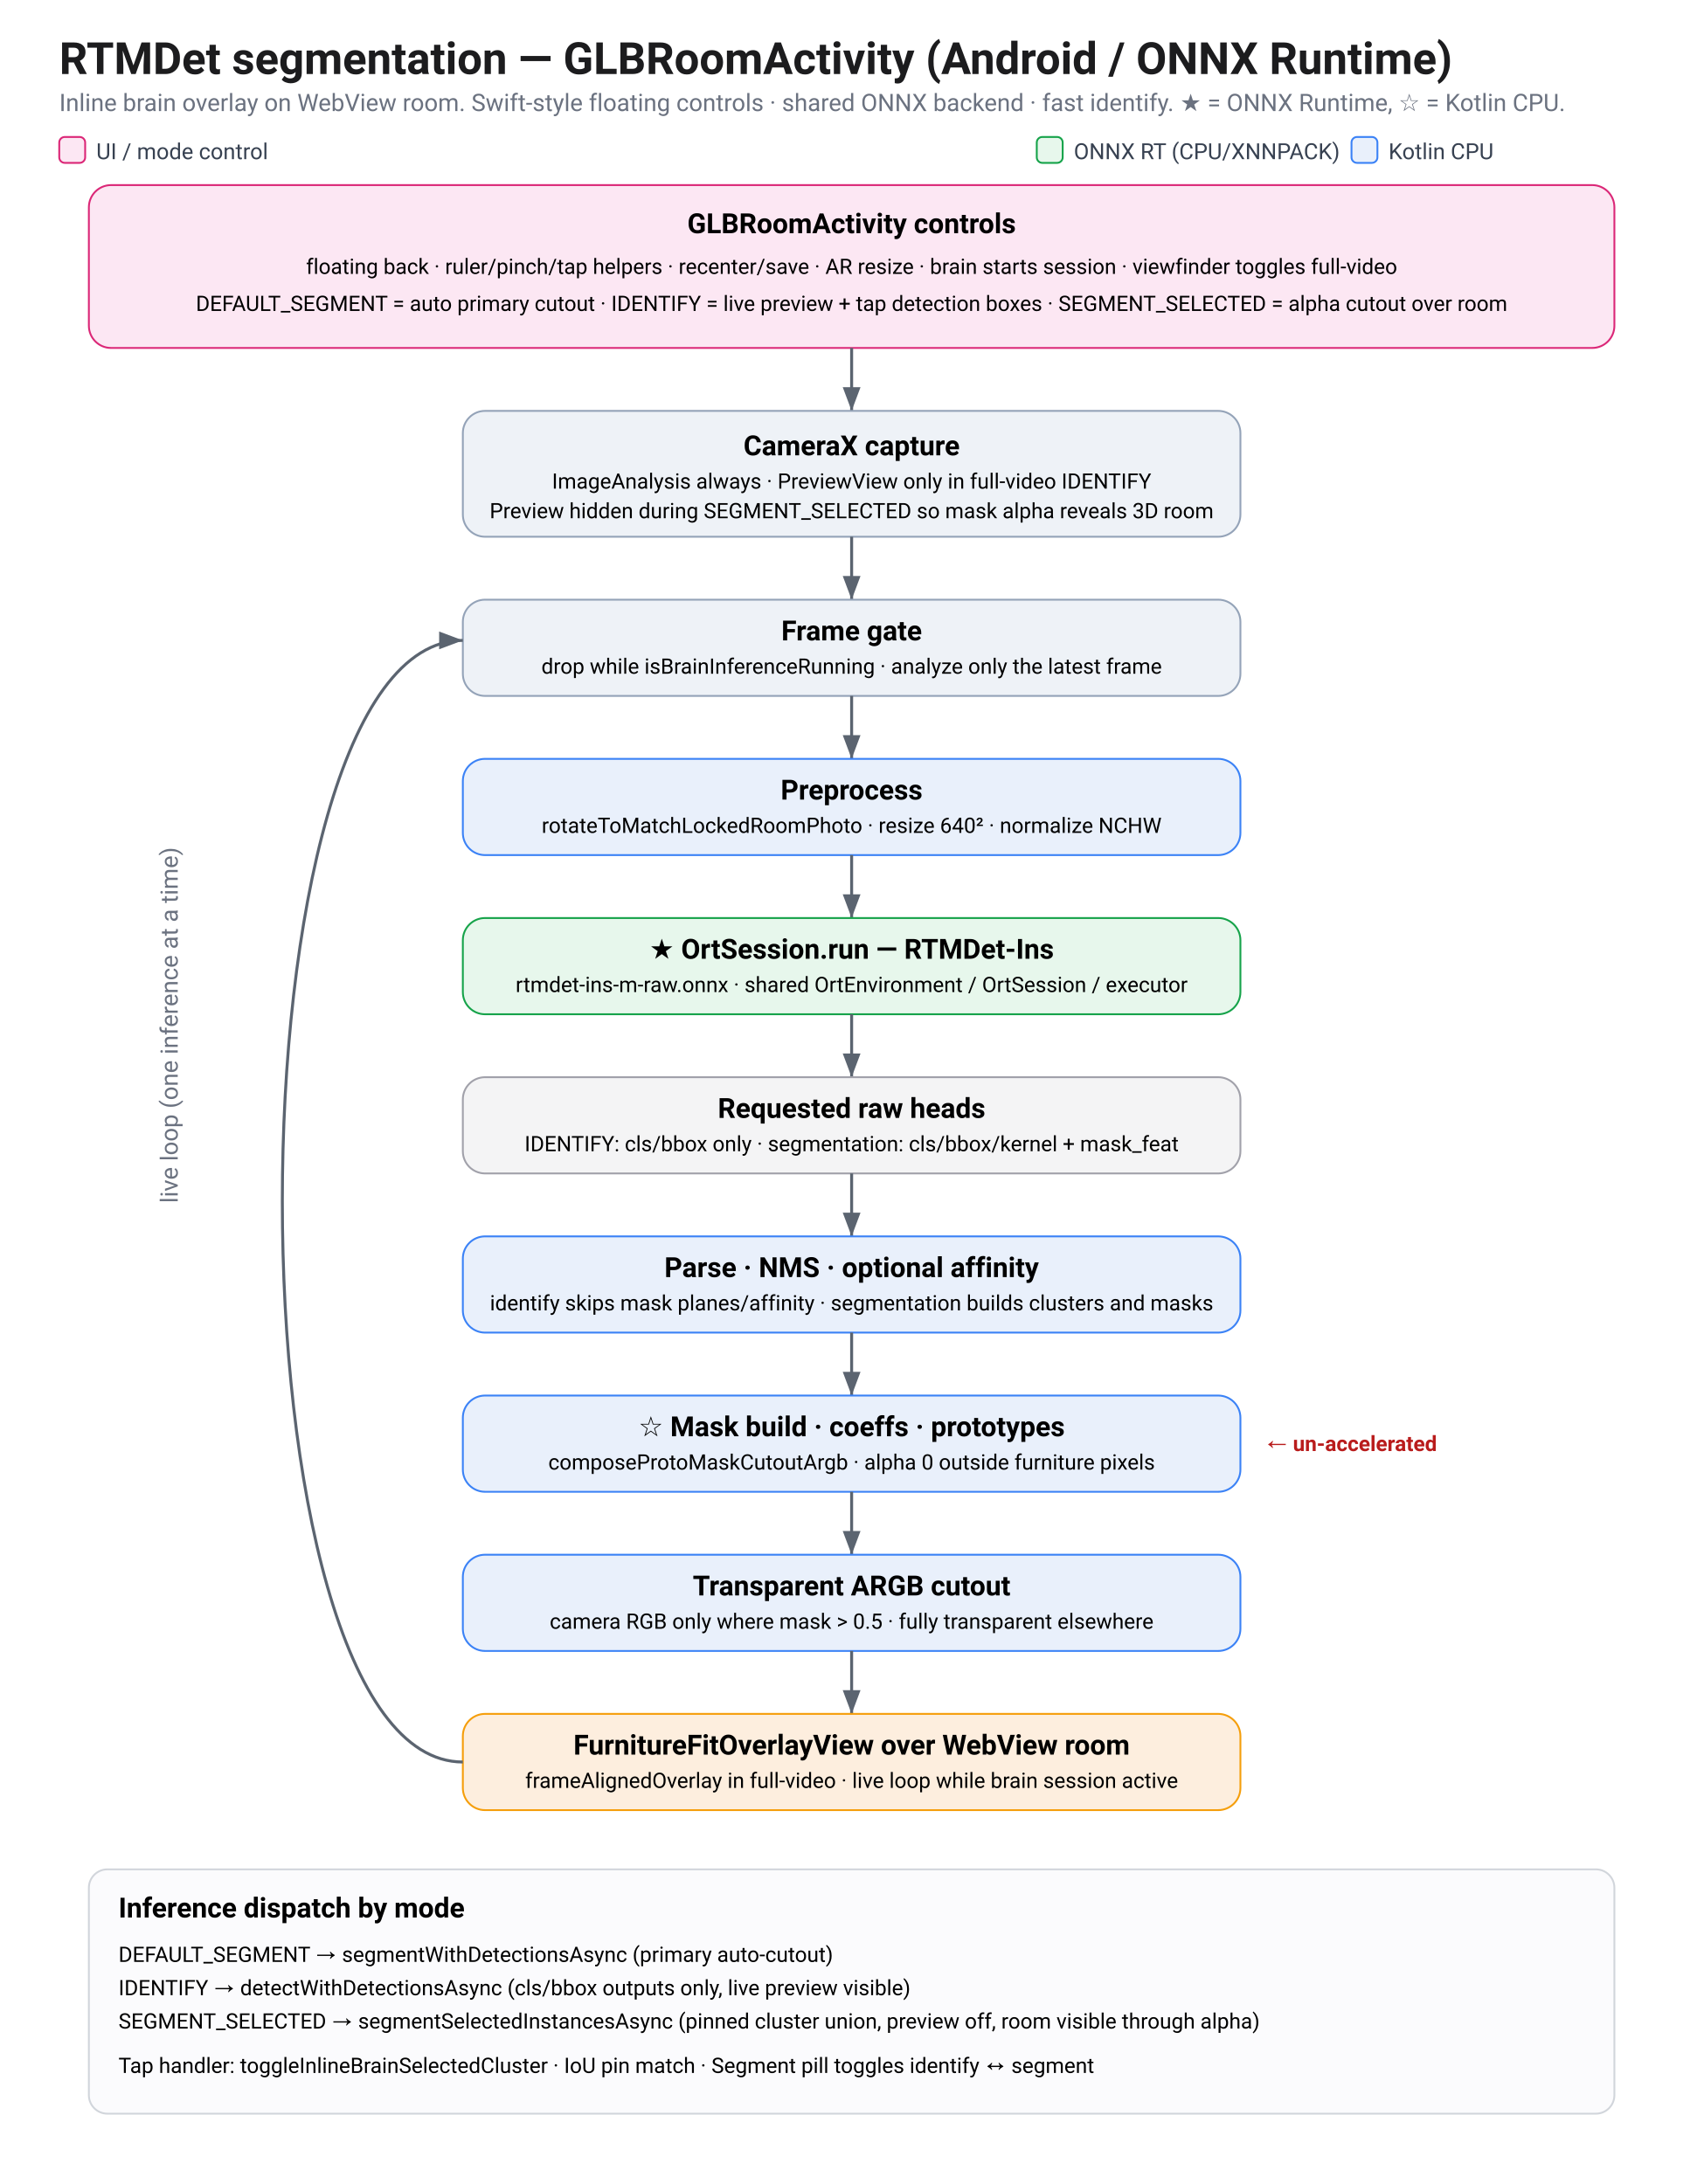
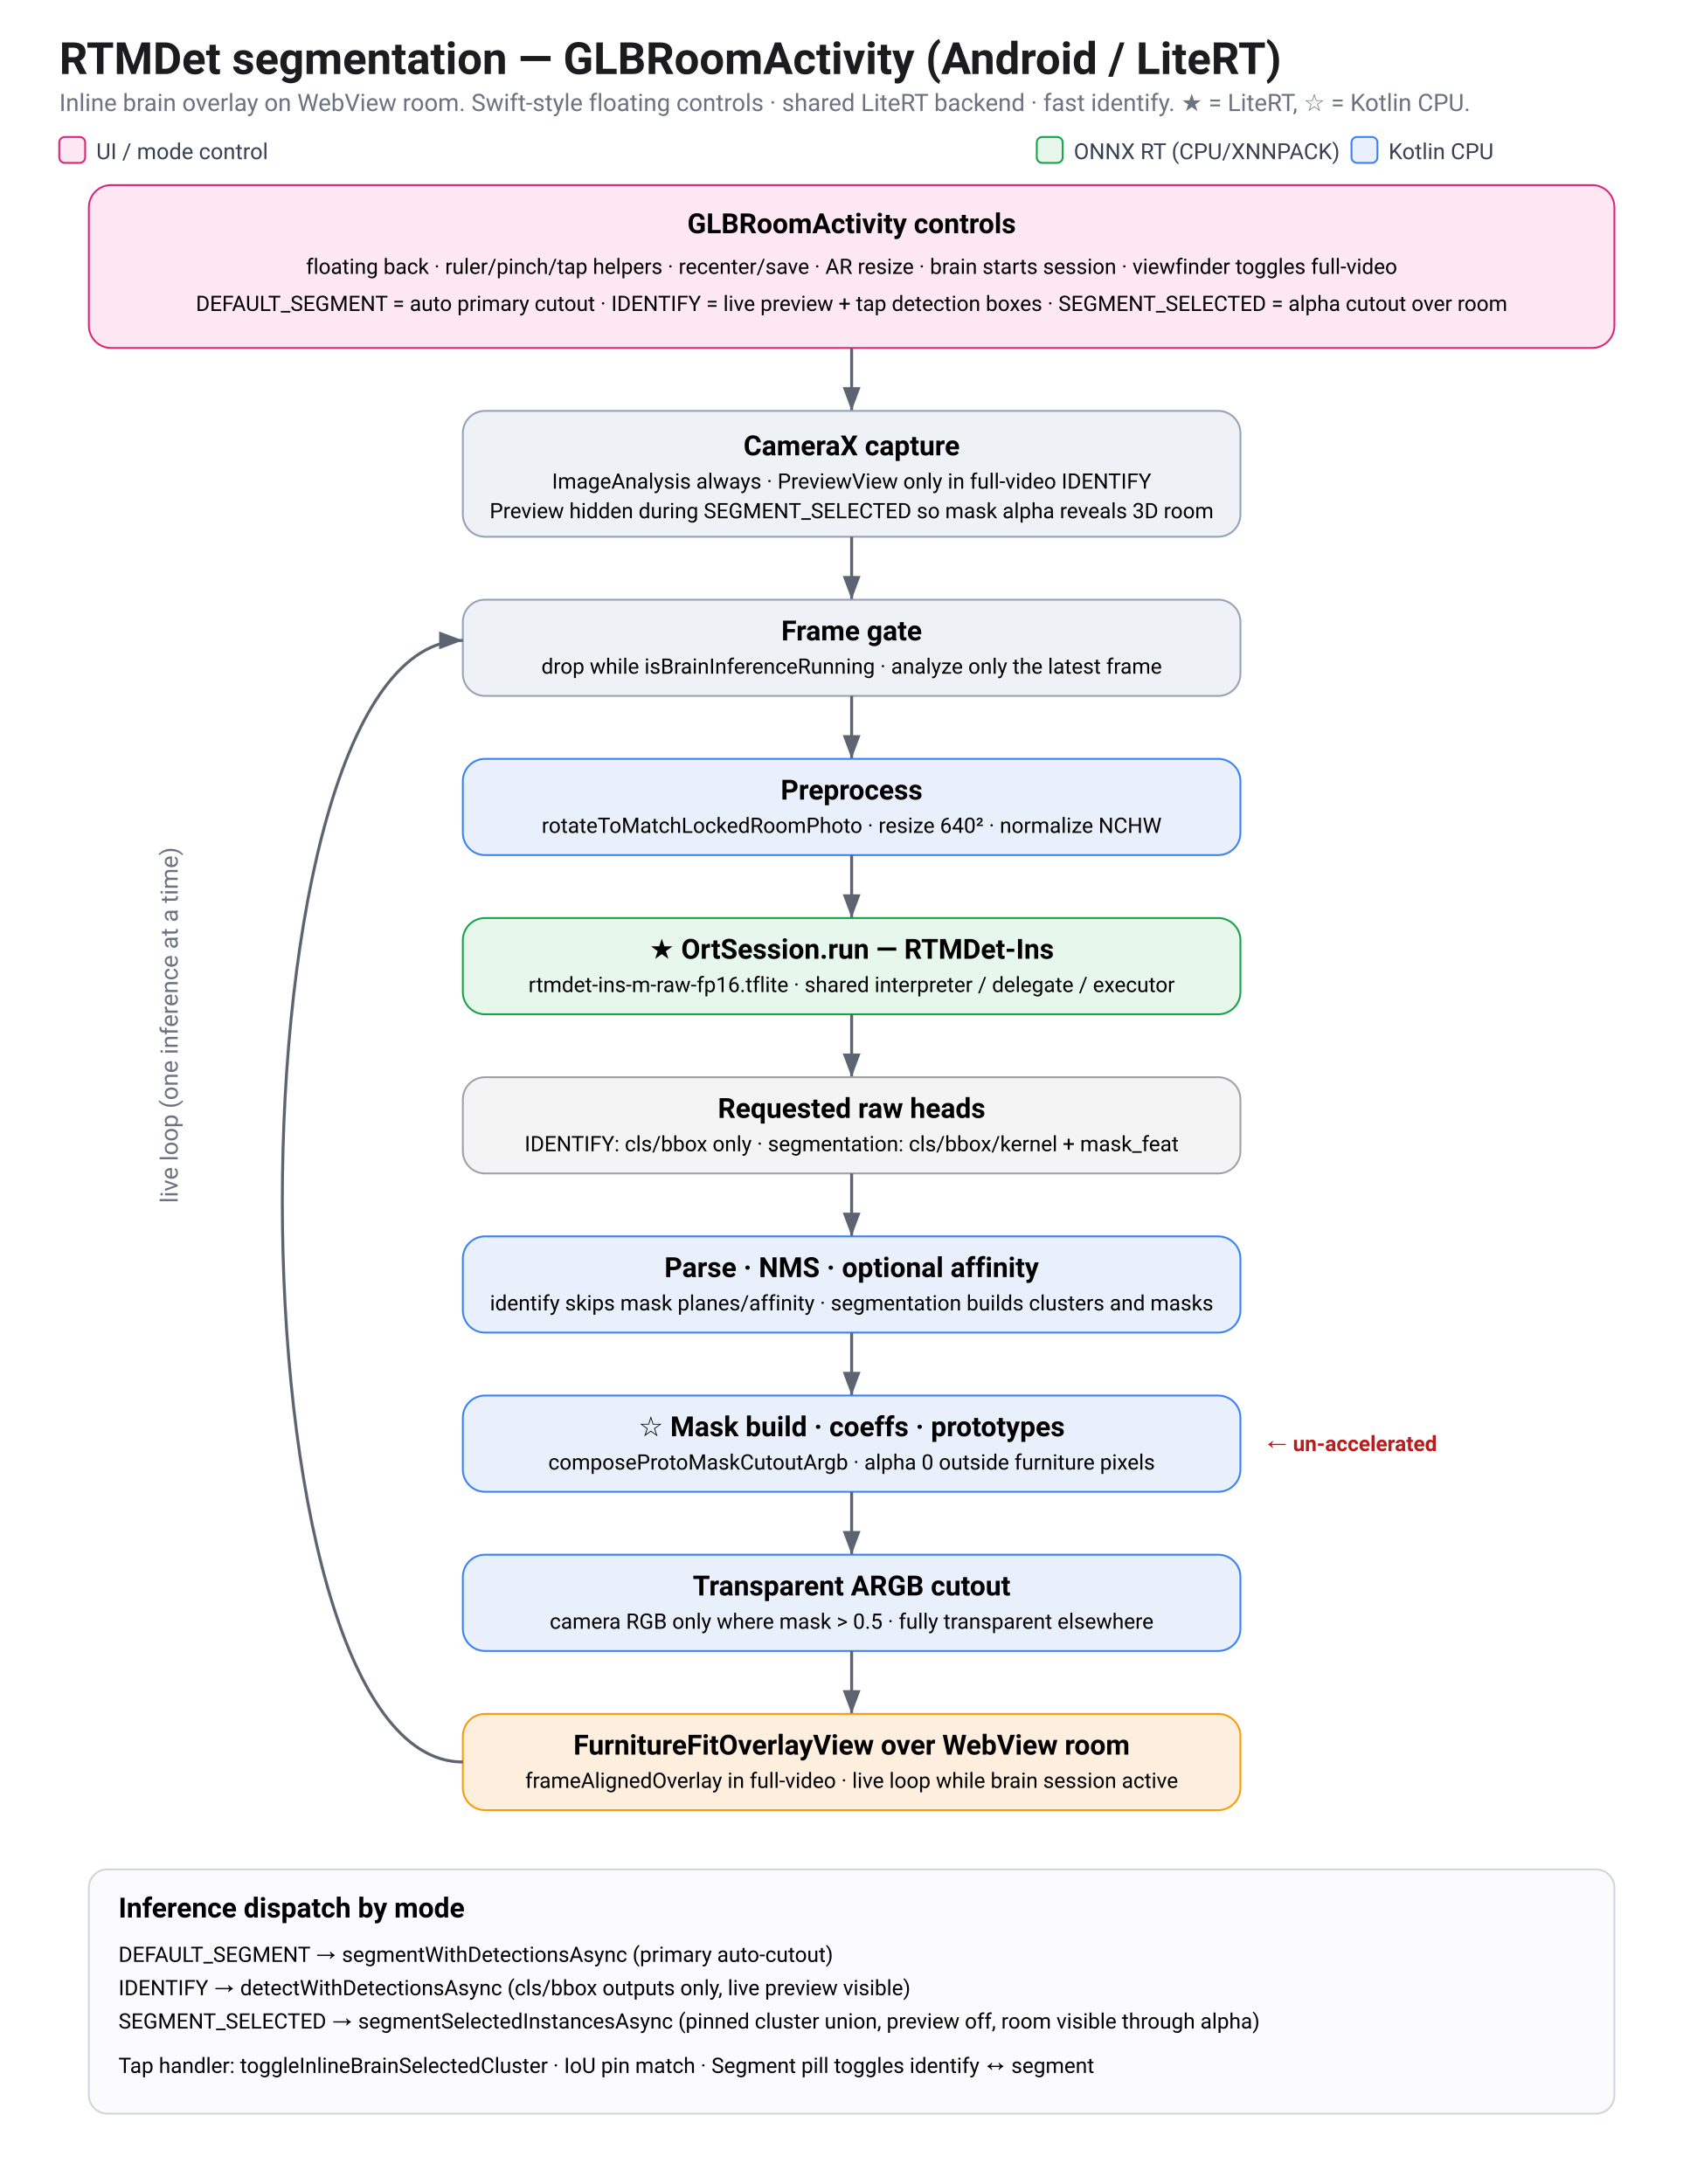
<svg xmlns="http://www.w3.org/2000/svg" width="920" height="1180" viewBox="0 0 920 1180" font-family="Roboto, Helvetica, Arial, sans-serif">
  <defs>
    <marker id="arrow" markerWidth="10" markerHeight="10" refX="8" refY="3" orient="auto" markerUnits="strokeWidth">
      <path d="M0,0 L8,3 L0,6 Z" fill="#5b6470" />
    </marker>
    <style>
      .title{font-size:24px;font-weight:700;fill:#1c1c1e}
      .sub{font-size:13px;fill:#6b7280}
      .bt{font-size:15px;font-weight:600}
      .bs{font-size:11.5px}
      .ui{fill:#fce7f3;stroke:#db2777}
      .cam{fill:#eef2f7;stroke:#94a3b8}
      .acc{fill:#e7f7ec;stroke:#16a34a}
      .cpu{fill:#e9f0fb;stroke:#3b82f6}
      .data{fill:#f4f4f5;stroke:#a1a1aa}
      .disp{fill:#fdeede;stroke:#f59e0b}
      .star{fill:#b91c1c;font-size:11.5px;font-weight:700}
      .edge{stroke:#5b6470;stroke-width:1.6;fill:none}
      .legtxt{font-size:12px;fill:#374151}
    </style>
  </defs>
-   <text x="32" y="40" class="title">RTMDet segmentation — GLBRoomActivity (Android / ONNX Runtime)</text>
-   <text x="32" y="60" class="sub">Inline brain overlay on WebView room. Swift-style floating controls · shared ONNX backend · fast identify. ★ = ONNX Runtime, ☆ = Kotlin CPU.</text>
+   <text x="32" y="40" class="title">RTMDet segmentation — GLBRoomActivity (Android / LiteRT)</text>
+   <text x="32" y="60" class="sub">Inline brain overlay on WebView room. Swift-style floating controls · shared LiteRT backend · fast identify. ★ = LiteRT, ☆ = Kotlin CPU.</text>
  <rect x="560" y="74" width="14" height="14" rx="3" class="acc" />
  <text x="580" y="86" class="legtxt">ONNX RT (CPU/XNNPACK)</text>
  <rect x="730" y="74" width="14" height="14" rx="3" class="cpu" />
  <text x="750" y="86" class="legtxt">Kotlin CPU</text>
  <rect x="32" y="74" width="14" height="14" rx="3" class="ui" />
  <text x="52" y="86" class="legtxt">UI / mode control</text>
  <g>
    <rect x="48" y="100" width="824" height="88" rx="12" class="ui" />
    <text x="460" y="126" text-anchor="middle" class="bt">GLBRoomActivity controls</text>
    <text x="460" y="148" text-anchor="middle" class="bs">floating back · ruler/pinch/tap helpers · recenter/save · AR resize · brain starts session · viewfinder toggles full-video</text>
    <text x="460" y="168" text-anchor="middle" class="bs">DEFAULT_SEGMENT = auto primary cutout · IDENTIFY = live preview + tap detection boxes · SEGMENT_SELECTED = alpha cutout over room</text>
  </g>
  <path class="edge" d="M460,188 L460,222" marker-end="url(#arrow)" />
  <g>
    <rect x="250" y="222" width="420" height="68" rx="12" class="cam" />
    <text x="460" y="246" text-anchor="middle" class="bt">CameraX capture</text>
    <text x="460" y="264" text-anchor="middle" class="bs">ImageAnalysis always · PreviewView only in full-video IDENTIFY</text>
    <text x="460" y="280" text-anchor="middle" class="bs">Preview hidden during SEGMENT_SELECTED so mask alpha reveals 3D room</text>
  </g>
  <path class="edge" d="M460,290 L460,324" marker-end="url(#arrow)" />
  <g>
    <rect x="250" y="324" width="420" height="52" rx="12" class="cam" />
    <text x="460" y="346" text-anchor="middle" class="bt">Frame gate</text>
    <text x="460" y="364" text-anchor="middle" class="bs">drop while isBrainInferenceRunning · analyze only the latest frame</text>
  </g>
  <path class="edge" d="M460,376 L460,410" marker-end="url(#arrow)" />
  <g>
    <rect x="250" y="410" width="420" height="52" rx="12" class="cpu" />
    <text x="460" y="432" text-anchor="middle" class="bt">Preprocess</text>
    <text x="460" y="450" text-anchor="middle" class="bs">rotateToMatchLockedRoomPhoto · resize 640² · normalize NCHW</text>
  </g>
  <path class="edge" d="M460,462 L460,496" marker-end="url(#arrow)" />
  <g>
    <rect x="250" y="496" width="420" height="52" rx="12" class="acc" />
    <text x="460" y="518" text-anchor="middle" class="bt">★ OrtSession.run — RTMDet-Ins</text>
-     <text x="460" y="536" text-anchor="middle" class="bs">rtmdet-ins-m-raw.onnx · shared OrtEnvironment / OrtSession / executor</text>
+     <text x="460" y="536" text-anchor="middle" class="bs">rtmdet-ins-m-raw-fp16.tflite · shared interpreter / delegate / executor</text>
  </g>
  <path class="edge" d="M460,548 L460,582" marker-end="url(#arrow)" />
  <g>
    <rect x="250" y="582" width="420" height="52" rx="12" class="data" />
    <text x="460" y="604" text-anchor="middle" class="bt">Requested raw heads</text>
    <text x="460" y="622" text-anchor="middle" class="bs">IDENTIFY: cls/bbox only · segmentation: cls/bbox/kernel + mask_feat</text>
  </g>
  <path class="edge" d="M460,634 L460,668" marker-end="url(#arrow)" />
  <g>
    <rect x="250" y="668" width="420" height="52" rx="12" class="cpu" />
    <text x="460" y="690" text-anchor="middle" class="bt">Parse · NMS · optional affinity</text>
    <text x="460" y="708" text-anchor="middle" class="bs">identify skips mask planes/affinity · segmentation builds clusters and masks</text>
  </g>
  <path class="edge" d="M460,720 L460,754" marker-end="url(#arrow)" />
  <g>
    <rect x="250" y="754" width="420" height="52" rx="12" class="cpu" />
    <text x="460" y="776" text-anchor="middle" class="bt">☆ Mask build · coeffs · prototypes</text>
    <text x="460" y="794" text-anchor="middle" class="bs">composeProtoMaskCutoutArgb · alpha 0 outside furniture pixels</text>
  </g>
  <text x="684" y="784" class="star">← un-accelerated</text>
  <path class="edge" d="M460,806 L460,840" marker-end="url(#arrow)" />
  <g>
    <rect x="250" y="840" width="420" height="52" rx="12" class="cpu" />
    <text x="460" y="862" text-anchor="middle" class="bt">Transparent ARGB cutout</text>
    <text x="460" y="880" text-anchor="middle" class="bs">camera RGB only where mask &gt; 0.5 · fully transparent elsewhere</text>
  </g>
  <path class="edge" d="M460,892 L460,926" marker-end="url(#arrow)" />
  <g>
    <rect x="250" y="926" width="420" height="52" rx="12" class="disp" />
    <text x="460" y="948" text-anchor="middle" class="bt">FurnitureFitOverlayView over WebView room</text>
    <text x="460" y="966" text-anchor="middle" class="bs">frameAlignedOverlay in full-video · live loop while brain session active</text>
  </g>
  <path class="edge" d="M250,952 C120,952 120,346 250,346" marker-end="url(#arrow)" />
  <text x="96" y="650" transform="rotate(-90 96,650)" class="sub">live loop (one inference at a time)</text>
  <g>
    <rect x="48" y="1010" width="824" height="132" rx="10" fill="#fbfbfd" stroke="#d1d5db" />
    <text x="64" y="1036" class="bt" font-size="13">Inference dispatch by mode</text>
    <text x="64" y="1060" class="bs">DEFAULT_SEGMENT → segmentWithDetectionsAsync (primary auto-cutout)</text>
    <text x="64" y="1078" class="bs">IDENTIFY → detectWithDetectionsAsync (cls/bbox outputs only, live preview visible)</text>
    <text x="64" y="1096" class="bs">SEGMENT_SELECTED → segmentSelectedInstancesAsync (pinned cluster union, preview off, room visible through alpha)</text>
    <text x="64" y="1120" class="bs">Tap handler: toggleInlineBrainSelectedCluster · IoU pin match · Segment pill toggles identify ↔ segment</text>
  </g>
</svg>
